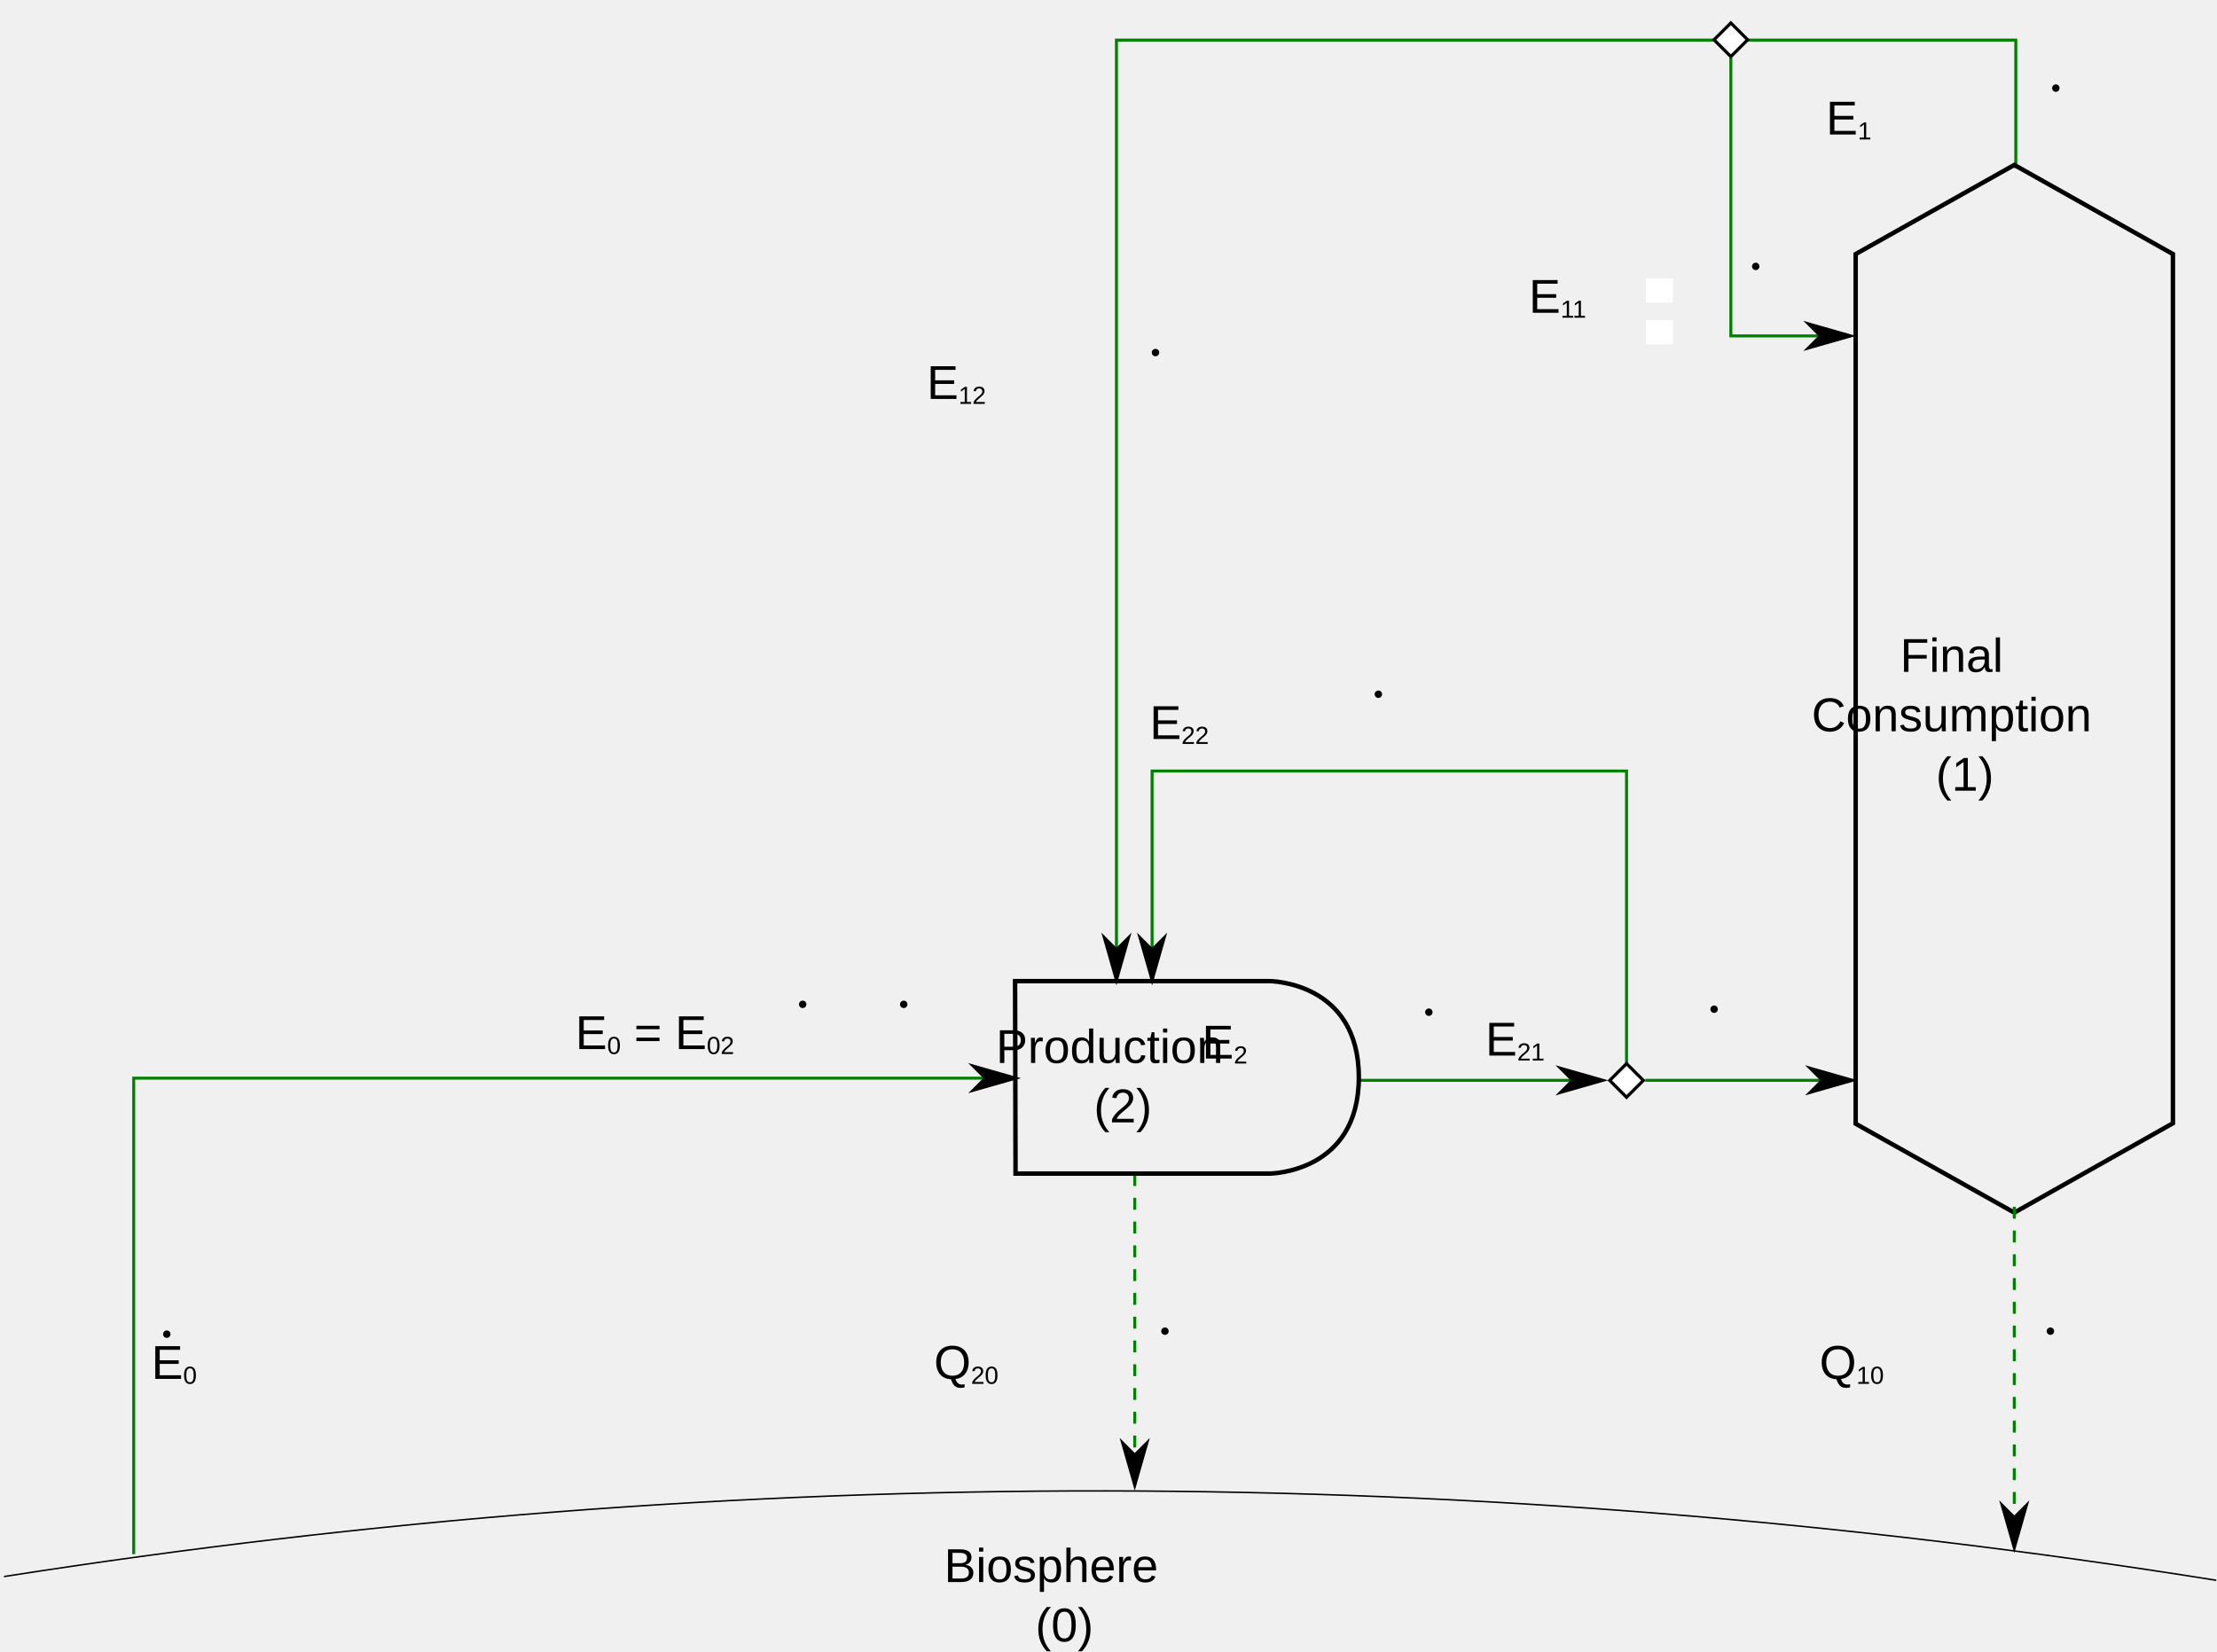
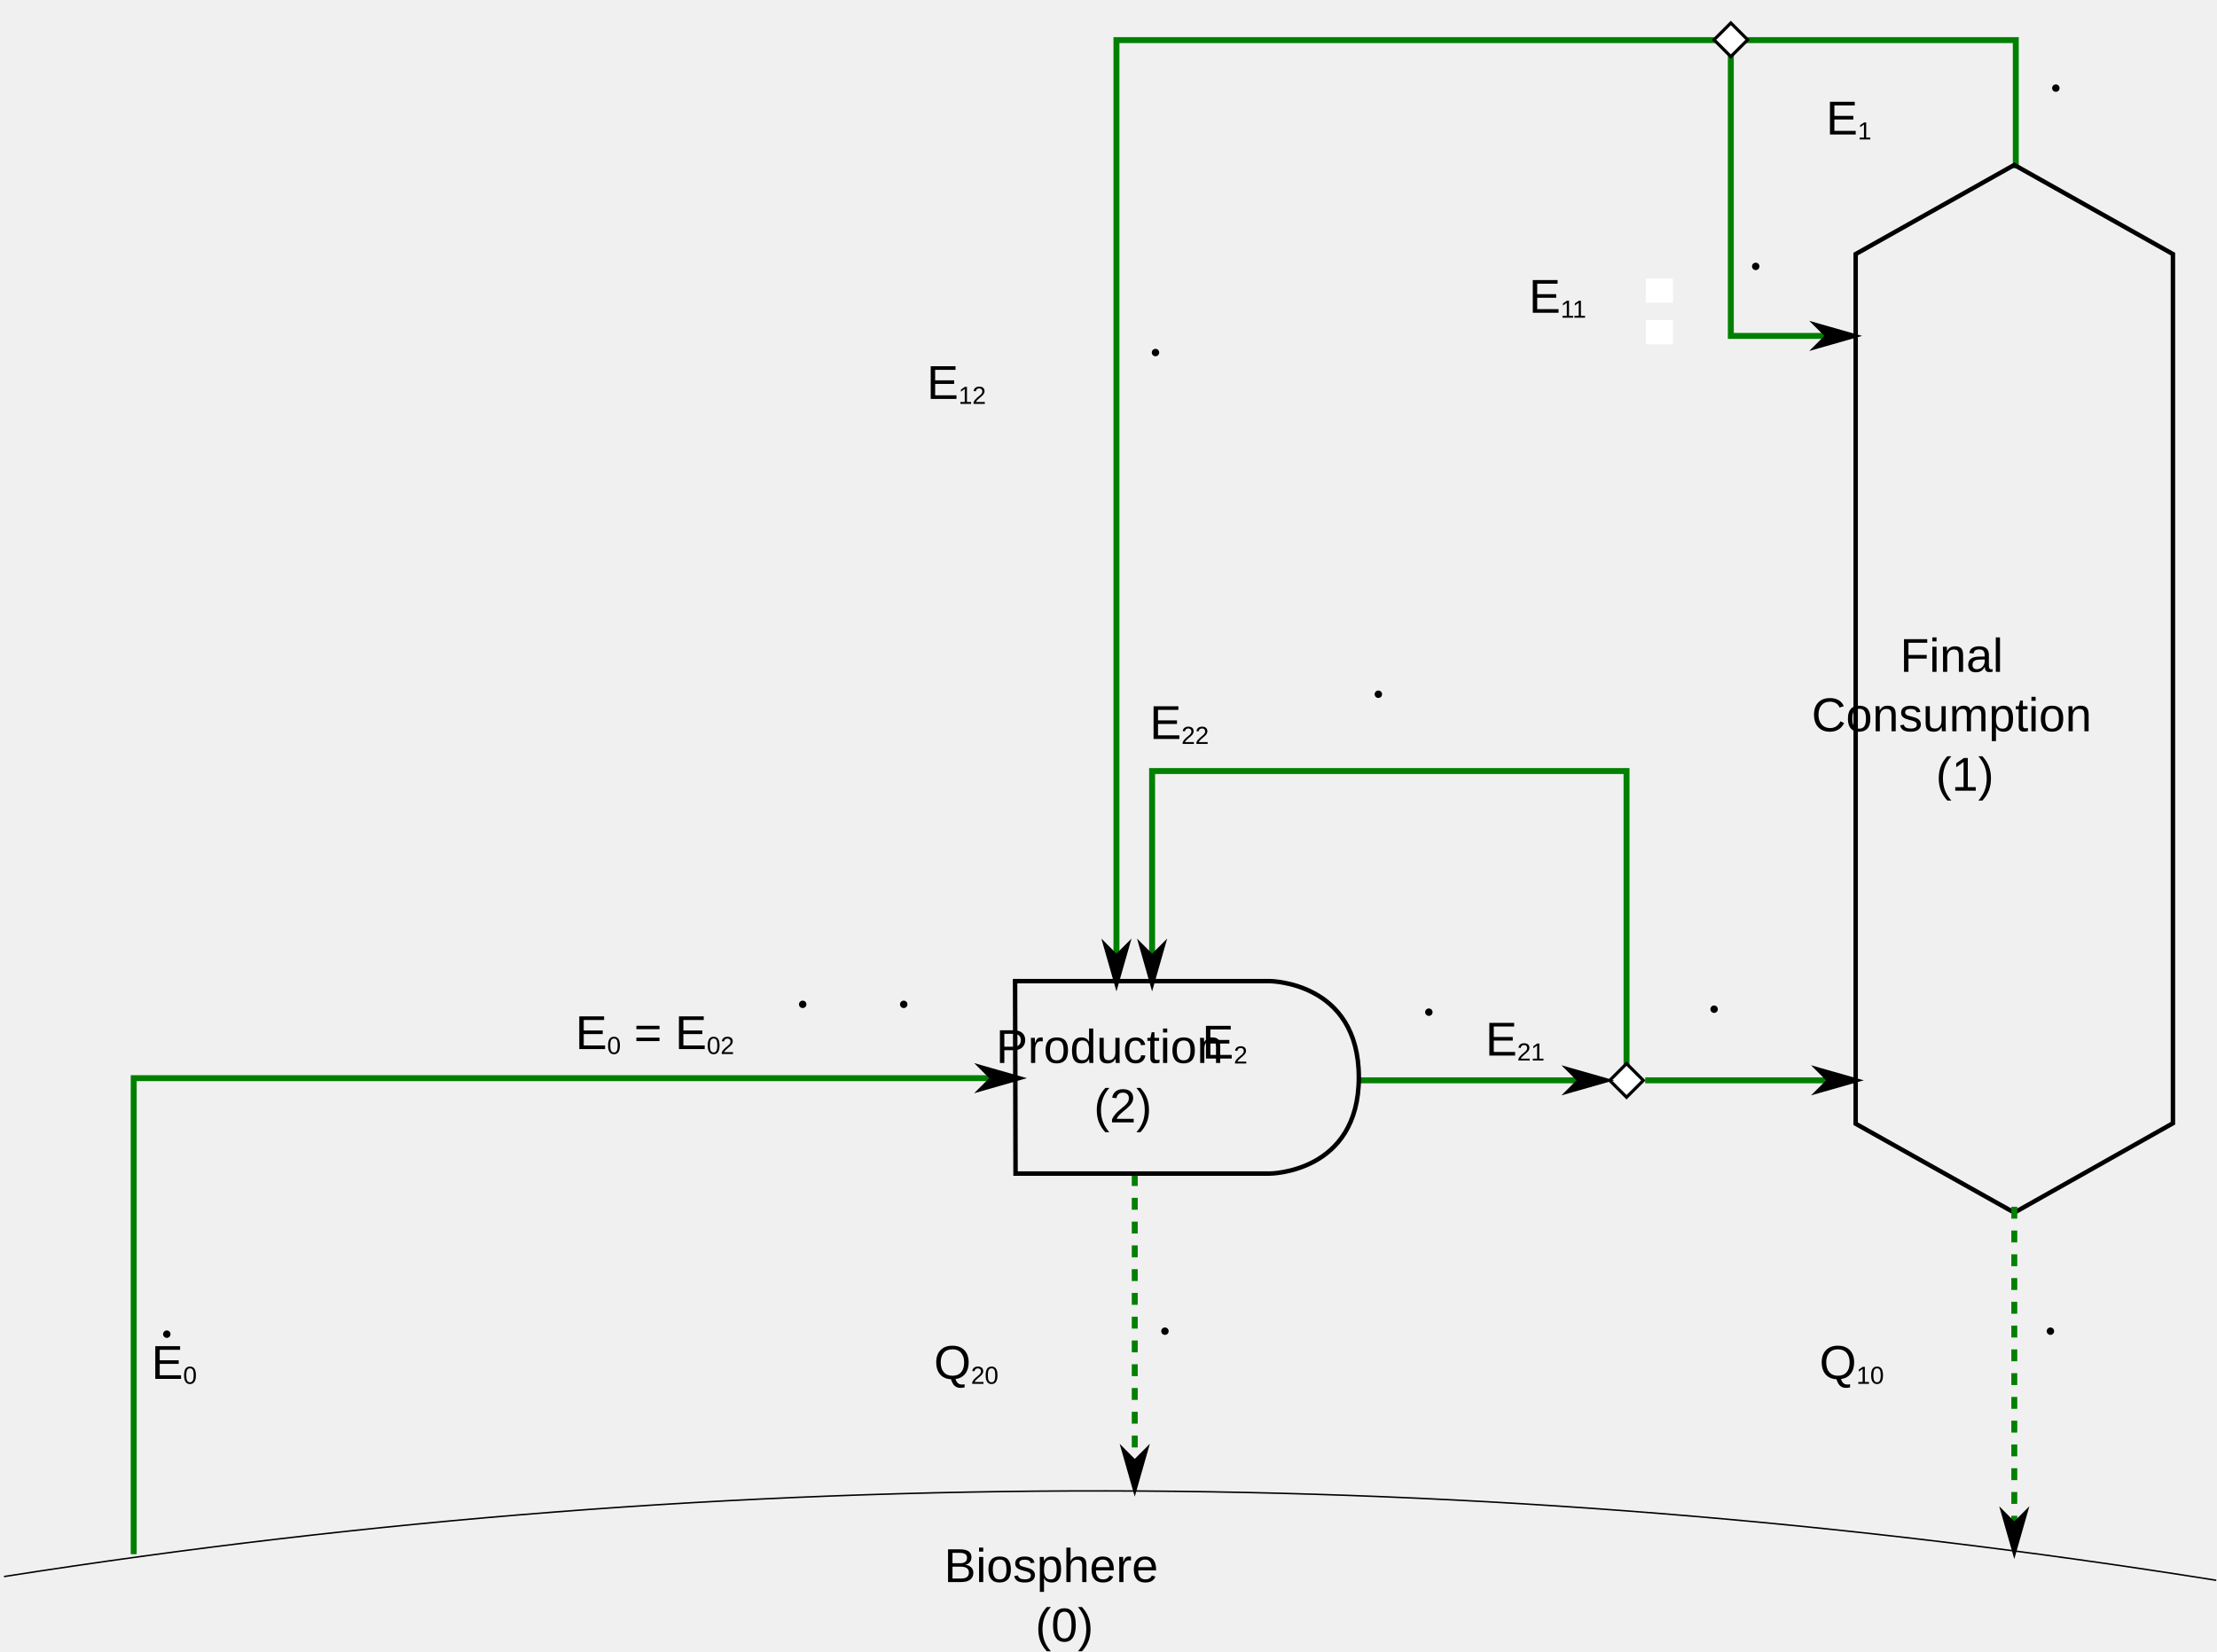
<svg xmlns="http://www.w3.org/2000/svg" version="1.1" width="1492.215" height="1111.64" id="svg2" xml:space="preserve">
  <defs id="defs6">
+     <marker orient="auto" refY="0.0" refX="0.0" id="EmptyDiamondM" style="overflow:visible">
+       <path id="path4052" d="M 0,-7.071 L -7.071,0 L 0,7.071 L 7.071,0 L 0,-7.071 z " style="fill-rule:evenodd;fill:#FFFFFF;stroke:#000000;stroke-width:1.0pt;marker-start:none" transform="scale(0.4)" />
+     </marker>
+     <marker orient="auto" refY="0.0" refX="0.0" id="Arrow1Mstart" style="overflow:visible">
+       <path id="path3948" d="M 0.0,0.0 L 5.0,-5.0 L -12.5,0.0 L 5.0,5.0 L 0.0,0.0 z " style="fill-rule:evenodd;stroke:#000000;stroke-width:1.0pt;marker-start:none" transform="scale(0.4) translate(10,0)" />
+     </marker>
+     <marker orient="auto" refY="0.0" refX="0.0" id="Arrow1Mend" style="overflow:visible;">
+       <path id="path3951" d="M 0.0,0.0 L 5.0,-5.0 L -12.5,0.0 L 5.0,5.0 L 0.0,0.0 z " style="fill-rule:evenodd;stroke:#000000;stroke-width:1.0pt;marker-start:none;" transform="scale(0.4) rotate(180) translate(10,0)" />
+     </marker>
    <marker orient="auto" refY="0" refX="0" id="Arrow1Lstart" style="overflow:visible">
      <path id="path4143" d="M 0,0 5,-5 -12.5,0 5,5 0,0 z" style="fill-rule:evenodd;stroke:#000000;stroke-width:1pt;marker-start:none" transform="matrix(0.8,0,0,0.8,10,0)" />
    </marker>
    <marker orient="auto" refY="0" refX="0" id="Arrow1Lend" style="overflow:visible">
      <path id="path4132" d="M 0,0 5,-5 -12.5,0 5,5 0,0 z" style="fill-rule:evenodd;stroke:#000000;stroke-width:1pt;marker-start:none" transform="matrix(-0.8,0,0,-0.8,-10,0)" />
    </marker>
    <marker style="overflow:visible" id="InfiniteLineStart" refX="0" refY="0" orient="auto">
      <g id="g4065" transform="translate(-13,0)">
        <circle d="M 3.8,0 C 3.8,0.442 3.442,0.8 3,0.8 2.558,0.8 2.2,0.442 2.2,0 c 0,-0.442 0.358,-0.8 0.8,-0.8 0.442,0 0.8,0.358 0.8,0.8 z" id="circle4067" r="0.8" cy="0" cx="3" />
        <circle d="M 7.3,0 C 7.3,0.442 6.942,0.8 6.5,0.8 6.058,0.8 5.7,0.442 5.7,0 c 0,-0.442 0.358,-0.8 0.8,-0.8 0.442,0 0.8,0.358 0.8,0.8 z" id="circle4069" r="0.8" cy="0" cx="6.5" />
        <circle d="M 10.8,0 C 10.8,0.442 10.442,0.8 10,0.8 9.558,0.8 9.2,0.442 9.2,0 c 0,-0.442 0.358,-0.8 0.8,-0.8 0.442,0 0.8,0.358 0.8,0.8 z" id="circle4071" r="0.8" cy="0" cx="10" />
      </g>
    </marker>
    <marker orient="auto" refY="0" refX="0" id="InfiniteLineStart-3" style="overflow:visible">
      <g transform="translate(-13,0)" id="g4065-9">
        <circle cx="3" cy="0" r="0.8" id="circle4067-9" d="M 3.8,0 C 3.8,0.442 3.442,0.8 3,0.8 2.558,0.8 2.2,0.442 2.2,0 c 0,-0.442 0.358,-0.8 0.8,-0.8 0.442,0 0.8,0.358 0.8,0.8 z" />
        <circle cx="6.5" cy="0" r="0.8" id="circle4069-7" d="M 7.3,0 C 7.3,0.442 6.942,0.8 6.5,0.8 6.058,0.8 5.7,0.442 5.7,0 c 0,-0.442 0.358,-0.8 0.8,-0.8 0.442,0 0.8,0.358 0.8,0.8 z" />
        <circle cx="10" cy="0" r="0.8" id="circle4071-0" d="M 10.8,0 C 10.8,0.442 10.442,0.8 10,0.8 9.558,0.8 9.2,0.442 9.2,0 c 0,-0.442 0.358,-0.8 0.8,-0.8 0.442,0 0.8,0.358 0.8,0.8 z" />
      </g>
    </marker>
    <marker style="overflow:visible" id="Arrow1Lend-0" refX="0" refY="0" orient="auto">
      <path transform="matrix(-0.8,0,0,-0.8,-10,0)" style="fill-rule:evenodd;stroke:#000000;stroke-width:1pt;marker-start:none" d="M 0,0 5,-5 -12.5,0 5,5 0,0 z" id="path4132-2" />
    </marker>
    <marker style="overflow:visible" id="Arrow1Lstart-7" refX="0" refY="0" orient="auto">
      <path transform="matrix(0.8,0,0,0.8,10,0)" style="fill-rule:evenodd;stroke:#000000;stroke-width:1pt;marker-start:none" d="M 0,0 5,-5 -12.5,0 5,5 0,0 z" id="path4143-9" />
    </marker>
    <marker style="overflow:visible" id="EmptyDiamondL" refX="0" refY="0" orient="auto">
      <path transform="scale(0.8,0.8)" style="fill:#ffffff;fill-rule:evenodd;stroke:#000000;stroke-width:1pt;marker-start:none" d="M 0,-7.071 -7.071,0 0,7.071 7.071,0 0,-7.071 z" id="path4169" />
    </marker>
    <marker orient="auto" refY="0" refX="0" id="InfiniteLineStart-0" style="overflow:visible">
      <g transform="translate(-13,0)" id="g4065-5">
        <circle cx="3" cy="0" r="0.8" id="circle4067-6" d="M 3.8,0 C 3.8,0.442 3.442,0.8 3,0.8 2.558,0.8 2.2,0.442 2.2,0 c 0,-0.442 0.358,-0.8 0.8,-0.8 0.442,0 0.8,0.358 0.8,0.8 z" />
        <circle cx="6.5" cy="0" r="0.8" id="circle4069-78" d="M 7.3,0 C 7.3,0.442 6.942,0.8 6.5,0.8 6.058,0.8 5.7,0.442 5.7,0 c 0,-0.442 0.358,-0.8 0.8,-0.8 0.442,0 0.8,0.358 0.8,0.8 z" />
        <circle cx="10" cy="0" r="0.8" id="circle4071-06" d="M 10.8,0 C 10.8,0.442 10.442,0.8 10,0.8 9.558,0.8 9.2,0.442 9.2,0 c 0,-0.442 0.358,-0.8 0.8,-0.8 0.442,0 0.8,0.358 0.8,0.8 z" />
      </g>
    </marker>
    <marker style="overflow:visible" id="Arrow1Lend-7" refX="0" refY="0" orient="auto">
      <path transform="matrix(-0.8,0,0,-0.8,-10,0)" style="fill-rule:evenodd;stroke:#000000;stroke-width:1pt;marker-start:none" d="M 0,0 5,-5 -12.5,0 5,5 0,0 z" id="path4132-0" />
    </marker>
    <marker style="overflow:visible" id="Arrow1Lstart-0" refX="0" refY="0" orient="auto">
      <path transform="matrix(0.8,0,0,0.8,10,0)" style="fill-rule:evenodd;stroke:#000000;stroke-width:1pt;marker-start:none" d="M 0,0 5,-5 -12.5,0 5,5 0,0 z" id="path4143-5" />
    </marker>
  </defs>
  <g transform="matrix(1.25,0,0,-1.25,862.4153,701.1359)" id="g10">
    <g id="g12">
-       <path id="path4319" d="m 395.495,470.299 0,69.01 -484.262,0 0,-505.944" style="fill:none;stroke:#008000;stroke-width:1.6;stroke-linecap:butt;stroke-linejoin:miter;stroke-opacity:1;marker-start:none;marker-end:url(#Arrow1Lend)" />
-       <path style="fill:none;stroke:#008000;stroke-width:1.6;stroke-linecap:butt;stroke-linejoin:miter;stroke-opacity:1;marker-start:url(#EmptyDiamondL);marker-end:url(#Arrow1Lend)" d="m 185.895,-20.901 0,166.61 -255.462,0 0,-112.344" id="path3112" />
-       <path d="m 195.957,-20.841 111.394,0" id="path6395" style="fill:none;stroke:#008000;stroke-width:1.6;stroke-linecap:butt;stroke-linejoin:miter;stroke-miterlimit:4;stroke-opacity:1;stroke-dasharray:none;marker-end:url(#Arrow1Lend-7)" />
+       <path id="path4319" d="m 395.495,470.299 0,69.01 -484.262,0 0,-505.944" style="fill:none;stroke:#008000;stroke-width:3.2;stroke-linecap:butt;stroke-linejoin:miter;stroke-opacity:1;marker-start:none;marker-end:url(#Arrow1Mend)" />
+       <path style="fill:none;stroke:#008000;stroke-width:3.2;stroke-linecap:butt;stroke-linejoin:miter;stroke-opacity:1;marker-start:url(#EmptyDiamondM);marker-end:url(#Arrow1Mend)" d="m 185.895,-20.901 0,166.61 -255.462,0 0,-112.344" id="path3112" />
+       <path d="m 195.957,-20.841 111.394,0" id="path6395" style="fill:none;stroke:#008000;stroke-width:3.2;stroke-linecap:butt;stroke-linejoin:miter;stroke-miterlimit:4;stroke-opacity:1;stroke-dasharray:none;marker-end:url(#Arrow1Mend)" />
      <text transform="scale(1,-1)" id="text4115" y="291.016" x="-91.893" style="font-size:25.6px;font-style:normal;font-variant:normal;font-weight:normal;font-stretch:normal;text-align:center;line-height:125%;letter-spacing:0px;word-spacing:0px;text-anchor:middle;fill:#000000;fill-opacity:1;stroke:none;font-family:Arial;-inkscape-font-specification:Arial" xml:space="preserve">
        <tspan y="291.016" x="-91.893" id="tspan4117">Biosphere</tspan>
        <tspan y="323.016" x="-91.893" id="tspan4119">(0)</tspan>
      </text>
      <text xml:space="preserve" style="font-size:25.6px;font-style:normal;font-variant:normal;font-weight:normal;font-stretch:normal;text-align:end;line-height:125%;letter-spacing:0px;word-spacing:0px;text-anchor:end;fill:#000000;fill-opacity:1;stroke:none;font-family:Arial;-inkscape-font-specification:Arial" x="-180.762" y="4.015" id="text4806" transform="scale(1,-1)">
        <tspan id="tspan4808" x="-180.762" y="4.015">E<tspan style="font-size:52%;baseline-shift:sub" id="tspan3309">0</tspan> = E<tspan style="font-size:52%;baseline-shift:sub" id="tspan4810">02</tspan>
        </tspan>
      </text>
      <path style="fill:#000000;fill-opacity:1;stroke:none" id="path4812" d="m -155.143,250.419 c 0,10.71 -12.093,19.393 -27.012,19.393 -14.918,0 -27.012,-8.682 -27.012,-19.393 0,-10.71 12.093,-19.393 27.012,-19.393 14.918,0 27.012,8.682 27.012,19.393 z" transform="matrix(0.07404241,0,0,-0.1031305,-189.8258,45.89831)" />
      <text xml:space="preserve" style="font-size:25.6px;font-style:normal;font-variant:normal;font-weight:normal;font-stretch:normal;text-align:center;line-height:125%;letter-spacing:0px;word-spacing:0px;text-anchor:middle;fill:#000000;fill-opacity:1;stroke:none;font-family:Arial;-inkscape-font-specification:Arial" x="392.962" y="-199.124" id="text3119" transform="scale(1,-1)">
        <tspan id="tspan3123" x="392.962" y="-199.124">Final</tspan>
        <tspan x="392.962" y="-167.124" id="tspan4171">Consumption</tspan>
        <tspan id="tspan3125" x="392.962" y="-135.124">(1)</tspan>
      </text>
      <path d="m 309.271,-44.212 0,468.3 85.42,48 85.417,-48 0,-468.047 -85.417,-48.125 z" id="path4124" style="fill:none;stroke:#000000;stroke-width:2.4;stroke-linecap:butt;stroke-linejoin:miter;stroke-miterlimit:4;stroke-opacity:1;stroke-dasharray:none" />
-       <path d="m 394.689,-88.931 0,-183.394" id="path4841" style="fill:none;stroke:#008000;stroke-width:1.6;stroke-linecap:butt;stroke-linejoin:miter;stroke-miterlimit:4;stroke-opacity:1;stroke-dasharray:6.4, 6.4;stroke-dashoffset:0;marker-end:url(#Arrow1Lend)" />
+       <path d="m 394.689,-88.931 0,-183.394" id="path4841" style="fill:none;stroke:#008000;stroke-width:3.2;stroke-linecap:butt;stroke-linejoin:miter;stroke-miterlimit:4;stroke-opacity:1;stroke-dasharray:6.4, 6.4;stroke-dashoffset:0;marker-end:url(#Arrow1Mend)" />
      <text transform="scale(1,-1)" id="text4843" y="181.615" x="438.294" style="font-size:25.6px;font-style:normal;font-variant:normal;font-weight:normal;font-stretch:normal;text-align:end;line-height:125%;letter-spacing:0px;word-spacing:0px;text-anchor:end;fill:#000000;fill-opacity:1;stroke:none;font-family:Arial;-inkscape-font-specification:Arial" xml:space="preserve">
        <tspan y="181.615" x="438.294" id="tspan4845">Q<tspan id="tspan4847" style="font-size:52%;baseline-shift:sub">10</tspan>
        </tspan>
      </text>
      <path transform="matrix(0.07404241,0,0,-0.1031305,427.6304,-130.1017)" d="m -155.143,250.419 c 0,10.71 -12.093,19.393 -27.012,19.393 -14.918,0 -27.012,-8.682 -27.012,-19.393 0,-10.71 12.093,-19.393 27.012,-19.393 14.918,0 27.012,8.682 27.012,19.393 z" id="path4849" style="fill:#000000;fill-opacity:1;stroke:none" />
-       <path style="fill:none;stroke:#008000;stroke-width:1.6;stroke-linecap:butt;stroke-linejoin:miter;stroke-miterlimit:4;stroke-opacity:1;stroke-dasharray:6.4, 6.4;stroke-dashoffset:0;marker-end:url(#Arrow1Lend)" id="path3164" d="m -78.911,-71.331 0,-167.394" />
+       <path style="fill:none;stroke:#008000;stroke-width:3.2;stroke-linecap:butt;stroke-linejoin:miter;stroke-miterlimit:4;stroke-opacity:1;stroke-dasharray:6.4, 6.4;stroke-dashoffset:0;marker-end:url(#Arrow1Mend)" id="path3164" d="m -78.911,-71.331 0,-167.394" />
      <text xml:space="preserve" style="font-size:25.6px;font-style:normal;font-variant:normal;font-weight:normal;font-stretch:normal;text-align:end;line-height:125%;letter-spacing:0px;word-spacing:0px;text-anchor:end;fill:#000000;fill-opacity:1;stroke:none;font-family:Arial;-inkscape-font-specification:Arial" x="-38.506" y="181.615" id="text3166" transform="scale(1,-1)">
        <tspan id="tspan3168" x="-38.506" y="181.615">Q<tspan style="font-size:52%;baseline-shift:sub" id="tspan3170">20</tspan>
        </tspan>
      </text>
      <path style="fill:#000000;fill-opacity:1;stroke:none" id="path3172" d="m -155.143,250.419 c 0,10.71 -12.093,19.393 -27.012,19.393 -14.918,0 -27.012,-8.682 -27.012,-19.393 0,-10.71 12.093,-19.393 27.012,-19.393 14.918,0 27.012,8.682 27.012,19.393 z" transform="matrix(0.07404241,0,0,-0.1031305,-49.16961,-130.1017)" />
      <text xml:space="preserve" style="font-size:40px;font-style:normal;font-weight:normal;line-height:125%;letter-spacing:0px;word-spacing:0px;fill:#000000;fill-opacity:1;stroke:none;font-family:Sans" x="1491.808" y="664.912" id="text3105" transform="matrix(0.8,0,0,-0.8,-637.6017,333.1218)">
        <tspan id="tspan3107" x="1491.808" y="664.912" />
      </text>
      <g id="g10-3" transform="translate(1225.022,-64.78471)">
        <g id="g12-9">
          <text transform="matrix(0.8,0,0,-0.8,-637.6017,333.1218)" id="text3105-3" y="664.912" x="1491.808" style="font-size:40px;font-style:normal;font-weight:normal;line-height:125%;letter-spacing:0px;word-spacing:0px;fill:#000000;fill-opacity:1;stroke:none;font-family:Sans" xml:space="preserve">
            <tspan y="664.912" x="1491.808" id="tspan3107-8" />
          </text>
        </g>
      </g>
-       <path style="fill:none;stroke:#008000;stroke-width:1.6;stroke-linecap:butt;stroke-linejoin:miter;stroke-miterlimit:4;stroke-opacity:1;stroke-dasharray:none;marker-end:url(#Arrow1Lend-7)" id="path24" d="m 40.757,-20.841 132.194,0" />
+       <path style="fill:none;stroke:#008000;stroke-width:3.2;stroke-linecap:butt;stroke-linejoin:miter;stroke-miterlimit:4;stroke-opacity:1;stroke-dasharray:none;marker-end:url(#Arrow1Mend)" id="path24" d="m 40.757,-20.841 132.194,0" />
      <g id="g5963" transform="translate(-21.79792,11.2)">
        <path d="m -121.554,21.379 137.1,0 c 0,0 48,-0.209 48,-51.82 -2.6e-4,-51.611 -48,-51.817 -48,-51.817 l -136.847,0 z" id="path14" style="fill:none;stroke:#000000;stroke-width:2.4;stroke-linecap:butt;stroke-linejoin:miter;stroke-miterlimit:4;stroke-opacity:1;stroke-dasharray:none" />
        <text xml:space="preserve" style="font-size:25.6px;font-style:normal;font-variant:normal;font-weight:normal;font-stretch:normal;text-align:center;line-height:125%;letter-spacing:0px;word-spacing:0px;text-anchor:middle;fill:#000000;fill-opacity:1;stroke:none;font-family:Arial;-inkscape-font-specification:Arial" x="-31.504" y="22.689" id="text3085" transform="scale(1,-1)">
          <tspan id="tspan3089" x="-31.504" y="22.689">Production</tspan>
          <tspan x="-31.504" y="54.689" id="tspan3115">(2)</tspan>
        </text>
      </g>
      <text transform="scale(1,-1)" id="text4981" y="9.113" x="95.607" style="font-size:25.6px;font-style:normal;font-variant:normal;font-weight:normal;font-stretch:normal;text-align:end;line-height:125%;letter-spacing:0px;word-spacing:0px;text-anchor:end;fill:#000000;fill-opacity:1;stroke:none;font-family:Arial;-inkscape-font-specification:Arial" xml:space="preserve">
        <tspan y="9.113" x="95.607" id="tspan4983">E<tspan id="tspan4985" style="font-size:52%;baseline-shift:sub">2</tspan>
        </tspan>
      </text>
      <path transform="matrix(0.07404241,0,0,-0.1031305,92.9436,41.6853)" d="m -155.143,250.419 c 0,10.71 -12.093,19.393 -27.012,19.393 -14.918,0 -27.012,-8.682 -27.012,-19.393 0,-10.71 12.093,-19.393 27.012,-19.393 14.918,0 27.012,8.682 27.012,19.393 z" id="path3125" style="fill:#000000;fill-opacity:1;stroke:none" />
      <text xml:space="preserve" style="font-size:25.6px;font-style:normal;font-variant:normal;font-weight:normal;font-stretch:normal;text-align:end;line-height:125%;letter-spacing:0px;word-spacing:0px;text-anchor:end;fill:#000000;fill-opacity:1;stroke:none;font-family:Arial;-inkscape-font-specification:Arial" x="74.807" y="-162.972" id="text3116" transform="scale(1,-1)">
        <tspan id="tspan3118" x="74.807" y="-162.972">E<tspan style="font-size:52%;baseline-shift:sub" id="tspan3120">22</tspan>
        </tspan>
      </text>
      <path style="fill:#000000;fill-opacity:1;stroke:none" id="path3122" d="m -155.143,250.419 c 0,10.71 -12.093,19.393 -27.012,19.393 -14.918,0 -27.012,-8.682 -27.012,-19.393 0,-10.71 12.093,-19.393 27.012,-19.393 14.918,0 27.012,8.682 27.012,19.393 z" transform="matrix(0.07404241,0,0,-0.1031305,65.74359,212.8853)" />
      <text xml:space="preserve" style="font-size:25.6px;font-style:normal;font-variant:normal;font-weight:normal;font-stretch:normal;text-align:end;line-height:125%;letter-spacing:0px;word-spacing:0px;text-anchor:end;fill:#000000;fill-opacity:1;stroke:none;font-family:Arial;-inkscape-font-specification:Arial" x="255.607" y="7.513" id="text4223" transform="scale(1,-1)">
        <tspan id="tspan4225" x="255.607" y="7.513">E<tspan style="font-size:52%;baseline-shift:sub" id="tspan4227">21</tspan>
        </tspan>
      </text>
      <path style="fill:#000000;fill-opacity:1;stroke:none" id="path4229" d="m -155.143,250.419 c 0,10.71 -12.093,19.393 -27.012,19.393 -14.918,0 -27.012,-8.682 -27.012,-19.393 0,-10.71 12.093,-19.393 27.012,-19.393 14.918,0 27.012,8.682 27.012,19.393 z" transform="matrix(0.07404241,0,0,-0.1031305,246.5436,43.2853)" />
-       <path style="fill:none;stroke:#008000;stroke-width:1.6;stroke-linecap:butt;stroke-linejoin:miter;stroke-opacity:1;marker-start:url(#Arrow1Lstart);marker-end:none" d="m -143.275,-19.678 -474.662,0 0,-256.344" id="path4521" />
+       <path style="fill:none;stroke:#008000;stroke-width:3.2;stroke-linecap:butt;stroke-linejoin:miter;stroke-opacity:1;marker-start:url(#Arrow1Mstart);marker-end:none" d="m -143.275,-19.678 -474.662,0 0,-256.344" id="path4521" />
      <text xml:space="preserve" style="font-size:25.6px;font-style:normal;font-variant:normal;font-weight:normal;font-stretch:normal;text-align:start;line-height:125%;letter-spacing:0px;word-spacing:0px;text-anchor:start;fill:#000000;fill-opacity:1;stroke:none;font-family:Arial;-inkscape-font-specification:Arial" x="-608.407" y="181.615" id="text4523" transform="scale(1,-1)">
        <tspan y="181.615" x="-608.407" id="tspan4525">E<tspan id="tspan4527" style="font-size:52%;text-align:start;text-anchor:start;baseline-shift:sub">0</tspan>
        </tspan>
      </text>
      <path style="fill:#000000;fill-opacity:1;stroke:none" id="path4529" d="m -155.143,250.419 c 0,10.71 -12.093,19.393 -27.012,19.393 -14.918,0 -27.012,-8.682 -27.012,-19.393 0,-10.71 12.093,-19.393 27.012,-19.393 14.918,0 27.012,8.682 27.012,19.393 z" transform="matrix(0.07404241,0,0,-0.1031305,-586.6258,-131.7017)" />
      <text xml:space="preserve" style="font-size:25.6px;font-style:normal;font-variant:normal;font-weight:normal;font-stretch:normal;text-align:end;line-height:125%;letter-spacing:0px;word-spacing:0px;text-anchor:end;fill:#000000;fill-opacity:1;stroke:none;font-family:Arial;-inkscape-font-specification:Arial" x="-45.193" y="-346.087" id="text4623" transform="scale(1,-1)">
        <tspan id="tspan4625" x="-45.193" y="-346.087">E<tspan style="font-size:52%;baseline-shift:sub" id="tspan4627">12</tspan>
        </tspan>
      </text>
      <path style="fill:#000000;fill-opacity:1;stroke:none" id="path4629" d="m -155.143,250.419 c 0,10.71 -12.093,19.393 -27.012,19.393 -14.918,0 -27.012,-8.682 -27.012,-19.393 0,-10.71 12.093,-19.393 27.012,-19.393 14.918,0 27.012,8.682 27.012,19.393 z" transform="matrix(0.07404241,0,0,-0.1031305,-54.2564,396.8853)" />
      <text xml:space="preserve" style="font-size:25.6px;font-style:normal;font-variant:normal;font-weight:normal;font-stretch:normal;text-align:end;line-height:125%;letter-spacing:0px;word-spacing:0px;text-anchor:end;fill:#000000;fill-opacity:1;stroke:none;font-family:Arial;-inkscape-font-specification:Arial" x="431.607" y="-488.487" id="text4663" transform="scale(1,-1)">
        <tspan id="tspan4665" x="431.607" y="-488.487">E<tspan style="font-size:52%;baseline-shift:sub" id="tspan4667">1</tspan>
        </tspan>
      </text>
      <path style="fill:#000000;fill-opacity:1;stroke:none" id="path4669" d="m -155.143,250.419 c 0,10.71 -12.093,19.393 -27.012,19.393 -14.918,0 -27.012,-8.682 -27.012,-19.393 0,-10.71 12.093,-19.393 27.012,-19.393 14.918,0 27.012,8.682 27.012,19.393 z" transform="matrix(0.07404241,0,0,-0.1031305,430.5436,539.2853)" />
      <rect transform="scale(1,-1)" y="-410.914" x="196.33" height="13.012" width="14.543" id="rect5385" style="fill:#ffffff;fill-opacity:1;stroke:none" />
      <rect style="fill:#ffffff;fill-opacity:1;stroke:none" id="rect5387" width="14.543" height="13.012" x="196.33" y="-388.514" transform="scale(1,-1)" />
      <path style="fill:none;stroke:#000000;stroke-width:0.8px;stroke-linecap:butt;stroke-linejoin:miter;stroke-opacity:1" d="m -687.781,-288.069 c 394.415,61.799 791.458,61.868 1191.221,-2.005" id="path3256" />
-       <path id="path3154" d="m 242.058,539.484 0,-159.462 64.344,0" style="fill:none;stroke:#008000;stroke-width:1.6;stroke-linecap:butt;stroke-linejoin:miter;stroke-opacity:1;marker-start:url(#EmptyDiamondL);marker-end:url(#Arrow1Lend)" />
+       <path id="path3154" d="m 242.058,539.484 0,-159.462 64.344,0" style="fill:none;stroke:#008000;stroke-width:3.2;stroke-linecap:butt;stroke-linejoin:miter;stroke-opacity:1;marker-start:url(#EmptyDiamondM);marker-end:url(#Arrow1Mend)" />
      <text transform="scale(1,-1)" id="text3156" y="-392.487" x="278.007" style="font-size:25.6px;font-style:normal;font-variant:normal;font-weight:normal;font-stretch:normal;text-align:end;line-height:125%;letter-spacing:0px;word-spacing:0px;text-anchor:end;fill:#000000;fill-opacity:1;stroke:none;font-family:Arial;-inkscape-font-specification:Arial" xml:space="preserve">
        <tspan y="-392.487" x="278.007" id="tspan3158">E<tspan id="tspan3160" style="font-size:52%;baseline-shift:sub">11</tspan>
        </tspan>
      </text>
      <path transform="matrix(0.07404241,0,0,-0.1031305,268.9436,443.2853)" d="m -155.143,250.419 c 0,10.71 -12.093,19.393 -27.012,19.393 -14.918,0 -27.012,-8.682 -27.012,-19.393 0,-10.71 12.093,-19.393 27.012,-19.393 14.918,0 27.012,8.682 27.012,19.393 z" id="path3162" style="fill:#000000;fill-opacity:1;stroke:none" />
      <path transform="matrix(0.07404241,0,0,-0.1031305,-244.2258,45.89831)" d="m -155.143,250.419 c 0,10.71 -12.093,19.393 -27.012,19.393 -14.918,0 -27.012,-8.682 -27.012,-19.393 0,-10.71 12.093,-19.393 27.012,-19.393 14.918,0 27.012,8.682 27.012,19.393 z" id="path3311" style="fill:#000000;fill-opacity:1;stroke:none" />
    </g>
  </g>
</svg>
